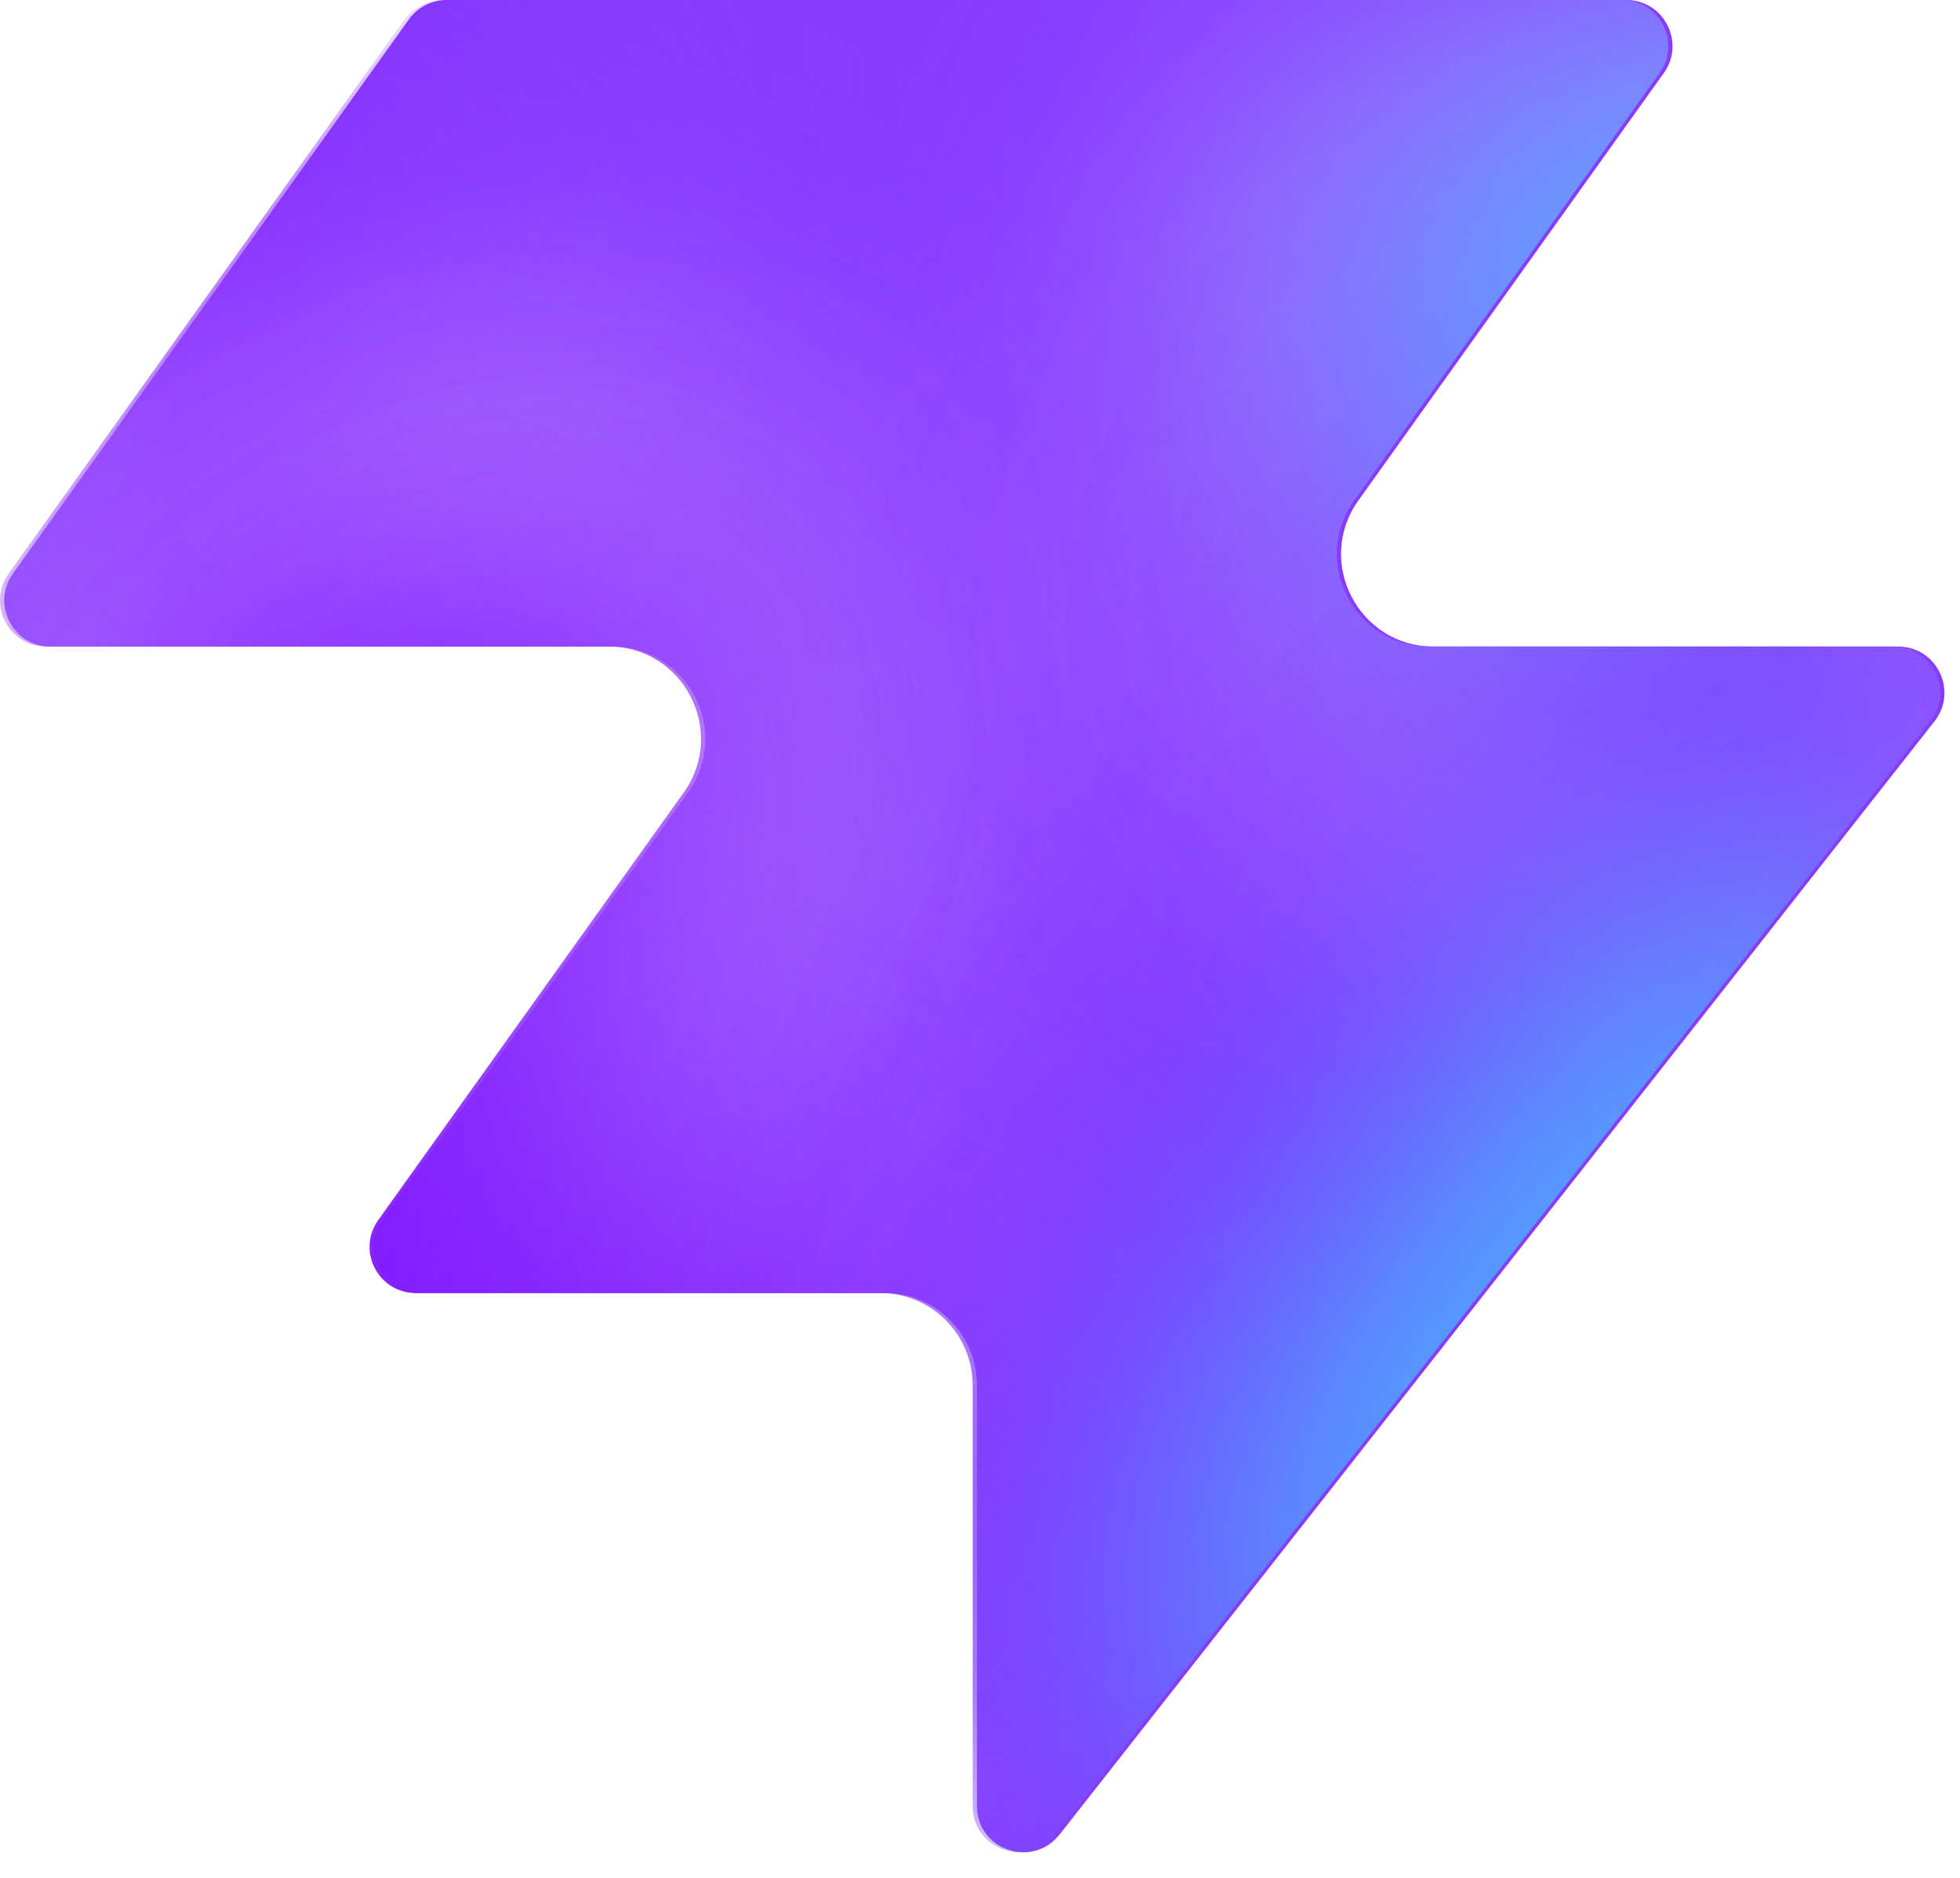
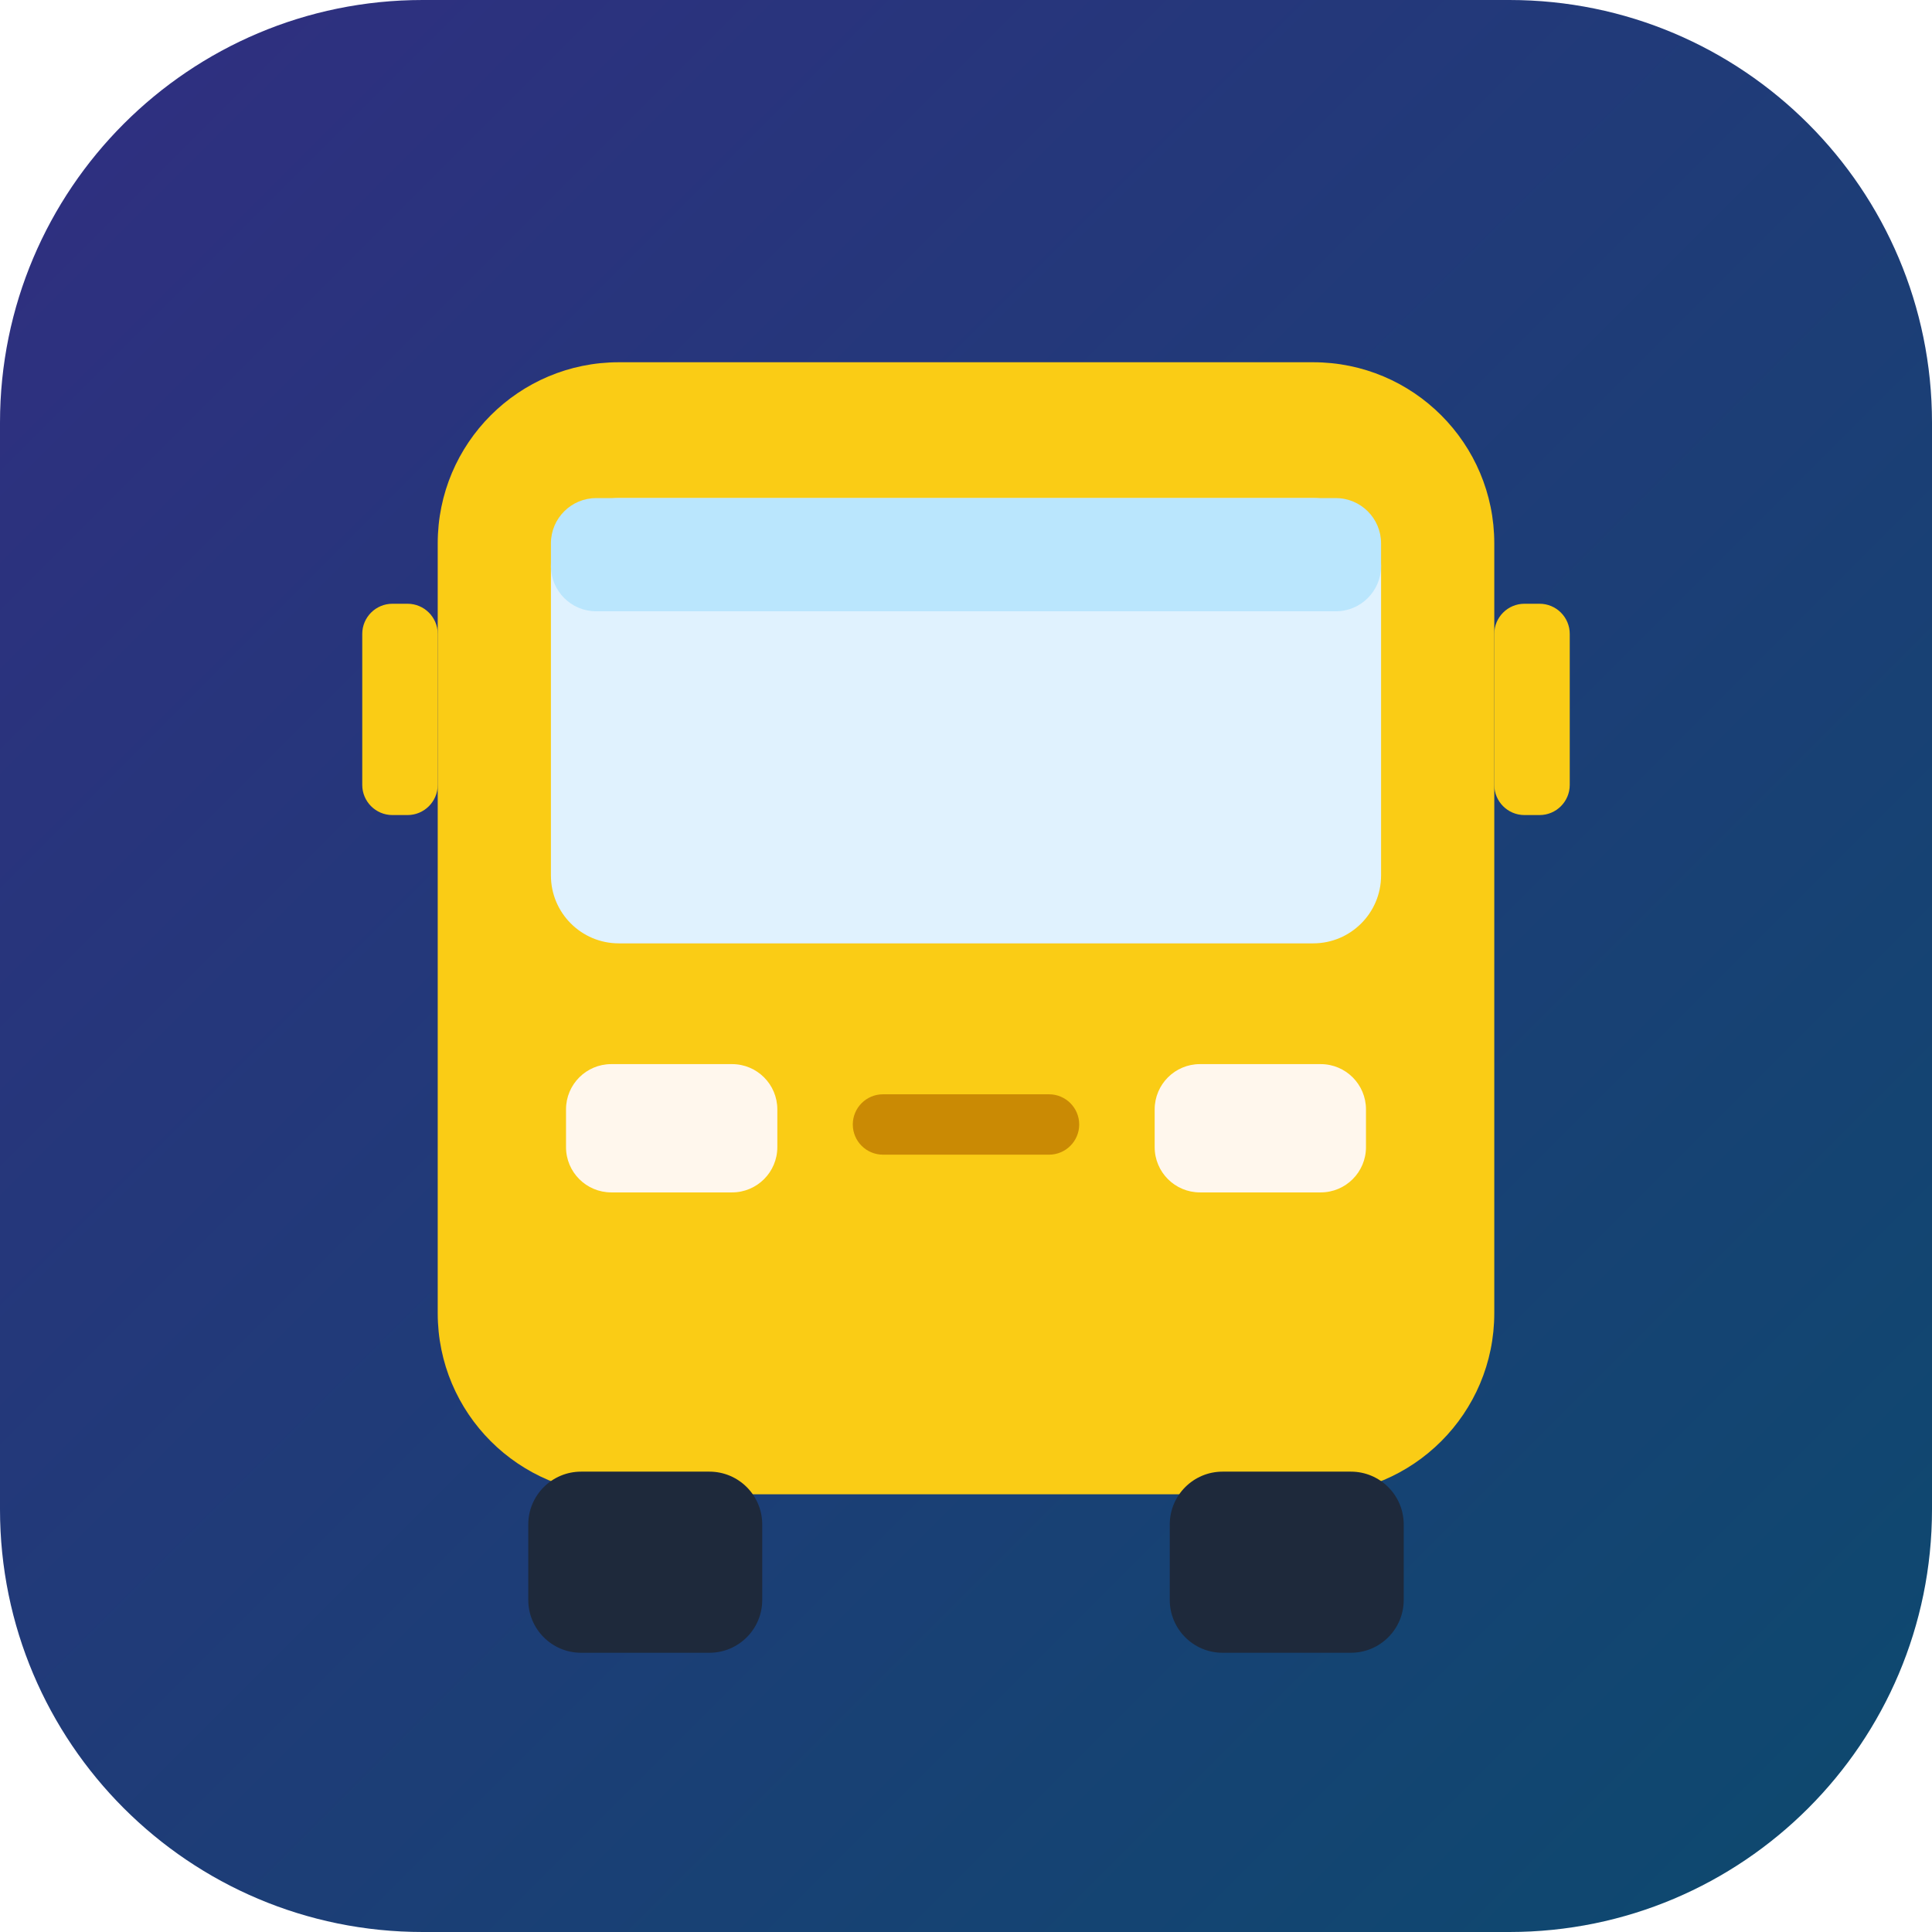
- <svg xmlns="http://www.w3.org/2000/svg" width="48" height="46" fill="none" viewBox="0 0 48 46">
-   <path fill="#863bff" d="M25.946 44.938c-.664.845-2.021.375-2.021-.698V33.937a2.26 2.26 0 0 0-2.262-2.262H10.287c-.92 0-1.456-1.04-.92-1.788l7.48-10.471c1.07-1.497 0-3.578-1.842-3.578H1.237c-.92 0-1.456-1.04-.92-1.788L10.013.474c.214-.297.556-.474.92-.474h28.894c.92 0 1.456 1.04.92 1.788l-7.48 10.471c-1.07 1.498 0 3.579 1.842 3.579h11.377c.943 0 1.473 1.088.89 1.83L25.947 44.94z" style="fill:#863bff;fill:color(display-p3 .525 .23 1);fill-opacity:1" />
-   <mask id="a" width="48" height="46" x="0" y="0" maskUnits="userSpaceOnUse" style="mask-type:alpha">
-     <path fill="#000" d="M25.842 44.938c-.664.844-2.021.375-2.021-.698V33.937a2.26 2.26 0 0 0-2.262-2.262H10.183c-.92 0-1.456-1.04-.92-1.788l7.48-10.471c1.07-1.498 0-3.579-1.842-3.579H1.133c-.92 0-1.456-1.04-.92-1.787L9.91.473c.214-.297.556-.474.92-.474h28.894c.92 0 1.456 1.04.92 1.788l-7.48 10.471c-1.07 1.498 0 3.578 1.842 3.578h11.377c.943 0 1.473 1.088.89 1.832L25.843 44.94z" style="fill:#000;fill-opacity:1" />
-   </mask>
-   <g mask="url(#a)">
-     <g filter="url(#b)">
-       <ellipse cx="5.508" cy="14.704" fill="#ede6ff" rx="5.508" ry="14.704" style="fill:#ede6ff;fill:color(display-p3 .927 .903 1);fill-opacity:1" transform="matrix(.00324 1 1 -.00324 -4.47 31.516)" />
-     </g>
-     <g filter="url(#c)">
-       <ellipse cx="10.399" cy="29.851" fill="#ede6ff" rx="10.399" ry="29.851" style="fill:#ede6ff;fill:color(display-p3 .927 .903 1);fill-opacity:1" transform="matrix(.00324 1 1 -.00324 -39.328 7.883)" />
-     </g>
-     <g filter="url(#d)">
-       <ellipse cx="5.508" cy="30.487" fill="#7e14ff" rx="5.508" ry="30.487" style="fill:#7e14ff;fill:color(display-p3 .492 .077 1);fill-opacity:1" transform="rotate(89.814 -25.913 -14.639)scale(1 -1)" />
-     </g>
-     <g filter="url(#e)">
-       <ellipse cx="5.508" cy="30.599" fill="#7e14ff" rx="5.508" ry="30.599" style="fill:#7e14ff;fill:color(display-p3 .492 .077 1);fill-opacity:1" transform="rotate(89.814 -32.644 -3.334)scale(1 -1)" />
-     </g>
-     <g filter="url(#f)">
-       <ellipse cx="5.508" cy="30.599" fill="#7e14ff" rx="5.508" ry="30.599" style="fill:#7e14ff;fill:color(display-p3 .492 .077 1);fill-opacity:1" transform="matrix(.00324 1 1 -.00324 -34.34 30.47)" />
-     </g>
-     <g filter="url(#g)">
-       <ellipse cx="14.072" cy="22.078" fill="#ede6ff" rx="14.072" ry="22.078" style="fill:#ede6ff;fill:color(display-p3 .927 .903 1);fill-opacity:1" transform="rotate(93.35 24.506 48.493)scale(-1 1)" />
-     </g>
-     <g filter="url(#h)">
-       <ellipse cx="3.47" cy="21.501" fill="#7e14ff" rx="3.47" ry="21.501" style="fill:#7e14ff;fill:color(display-p3 .492 .077 1);fill-opacity:1" transform="rotate(89.009 28.708 47.59)scale(-1 1)" />
-     </g>
-     <g filter="url(#i)">
-       <ellipse cx="3.47" cy="21.501" fill="#7e14ff" rx="3.47" ry="21.501" style="fill:#7e14ff;fill:color(display-p3 .492 .077 1);fill-opacity:1" transform="rotate(89.009 28.708 47.59)scale(-1 1)" />
-     </g>
-     <g filter="url(#j)">
-       <ellipse cx=".387" cy="8.972" fill="#7e14ff" rx="4.407" ry="29.108" style="fill:#7e14ff;fill:color(display-p3 .492 .077 1);fill-opacity:1" transform="rotate(39.51 .387 8.972)" />
-     </g>
-     <g filter="url(#k)">
-       <ellipse cx="47.523" cy="-6.092" fill="#7e14ff" rx="4.407" ry="29.108" style="fill:#7e14ff;fill:color(display-p3 .492 .077 1);fill-opacity:1" transform="rotate(37.892 47.523 -6.092)" />
-     </g>
-     <g filter="url(#l)">
-       <ellipse cx="41.412" cy="6.333" fill="#47bfff" rx="5.971" ry="9.665" style="fill:#47bfff;fill:color(display-p3 .28 .748 1);fill-opacity:1" transform="rotate(37.892 41.412 6.333)" />
-     </g>
-     <g filter="url(#m)">
-       <ellipse cx="-1.879" cy="38.332" fill="#7e14ff" rx="4.407" ry="29.108" style="fill:#7e14ff;fill:color(display-p3 .492 .077 1);fill-opacity:1" transform="rotate(37.892 -1.88 38.332)" />
-     </g>
-     <g filter="url(#n)">
-       <ellipse cx="-1.879" cy="38.332" fill="#7e14ff" rx="4.407" ry="29.108" style="fill:#7e14ff;fill:color(display-p3 .492 .077 1);fill-opacity:1" transform="rotate(37.892 -1.88 38.332)" />
-     </g>
-     <g filter="url(#o)">
-       <ellipse cx="35.651" cy="29.907" fill="#7e14ff" rx="4.407" ry="29.108" style="fill:#7e14ff;fill:color(display-p3 .492 .077 1);fill-opacity:1" transform="rotate(37.892 35.651 29.907)" />
-     </g>
-     <g filter="url(#p)">
-       <ellipse cx="38.418" cy="32.4" fill="#47bfff" rx="5.971" ry="15.297" style="fill:#47bfff;fill:color(display-p3 .28 .748 1);fill-opacity:1" transform="rotate(37.892 38.418 32.4)" />
-     </g>
-   </g>
+ <svg xmlns="http://www.w3.org/2000/svg" viewBox="0 0 512 512">
  <defs>
-     <filter id="b" width="60.045" height="41.654" x="-19.77" y="16.149" color-interpolation-filters="sRGB" filterUnits="userSpaceOnUse">
-       <feFlood flood-opacity="0" result="BackgroundImageFix" />
-       <feBlend in="SourceGraphic" in2="BackgroundImageFix" result="shape" />
-       <feGaussianBlur result="effect1_foregroundBlur_2002_17158" stdDeviation="7.659" />
-     </filter>
-     <filter id="c" width="90.34" height="51.437" x="-54.613" y="-7.533" color-interpolation-filters="sRGB" filterUnits="userSpaceOnUse">
-       <feFlood flood-opacity="0" result="BackgroundImageFix" />
-       <feBlend in="SourceGraphic" in2="BackgroundImageFix" result="shape" />
-       <feGaussianBlur result="effect1_foregroundBlur_2002_17158" stdDeviation="7.659" />
-     </filter>
-     <filter id="d" width="79.355" height="29.4" x="-49.64" y="2.03" color-interpolation-filters="sRGB" filterUnits="userSpaceOnUse">
-       <feFlood flood-opacity="0" result="BackgroundImageFix" />
-       <feBlend in="SourceGraphic" in2="BackgroundImageFix" result="shape" />
-       <feGaussianBlur result="effect1_foregroundBlur_2002_17158" stdDeviation="4.596" />
-     </filter>
-     <filter id="e" width="79.579" height="29.4" x="-45.045" y="20.029" color-interpolation-filters="sRGB" filterUnits="userSpaceOnUse">
-       <feFlood flood-opacity="0" result="BackgroundImageFix" />
-       <feBlend in="SourceGraphic" in2="BackgroundImageFix" result="shape" />
-       <feGaussianBlur result="effect1_foregroundBlur_2002_17158" stdDeviation="4.596" />
-     </filter>
-     <filter id="f" width="79.579" height="29.4" x="-43.513" y="21.178" color-interpolation-filters="sRGB" filterUnits="userSpaceOnUse">
-       <feFlood flood-opacity="0" result="BackgroundImageFix" />
-       <feBlend in="SourceGraphic" in2="BackgroundImageFix" result="shape" />
-       <feGaussianBlur result="effect1_foregroundBlur_2002_17158" stdDeviation="4.596" />
-     </filter>
-     <filter id="g" width="74.749" height="58.852" x="15.756" y="-17.901" color-interpolation-filters="sRGB" filterUnits="userSpaceOnUse">
-       <feFlood flood-opacity="0" result="BackgroundImageFix" />
-       <feBlend in="SourceGraphic" in2="BackgroundImageFix" result="shape" />
-       <feGaussianBlur result="effect1_foregroundBlur_2002_17158" stdDeviation="7.659" />
-     </filter>
-     <filter id="h" width="61.377" height="25.362" x="23.548" y="2.284" color-interpolation-filters="sRGB" filterUnits="userSpaceOnUse">
-       <feFlood flood-opacity="0" result="BackgroundImageFix" />
-       <feBlend in="SourceGraphic" in2="BackgroundImageFix" result="shape" />
-       <feGaussianBlur result="effect1_foregroundBlur_2002_17158" stdDeviation="4.596" />
-     </filter>
-     <filter id="i" width="61.377" height="25.362" x="23.548" y="2.284" color-interpolation-filters="sRGB" filterUnits="userSpaceOnUse">
-       <feFlood flood-opacity="0" result="BackgroundImageFix" />
-       <feBlend in="SourceGraphic" in2="BackgroundImageFix" result="shape" />
-       <feGaussianBlur result="effect1_foregroundBlur_2002_17158" stdDeviation="4.596" />
-     </filter>
-     <filter id="j" width="56.045" height="63.649" x="-27.636" y="-22.853" color-interpolation-filters="sRGB" filterUnits="userSpaceOnUse">
-       <feFlood flood-opacity="0" result="BackgroundImageFix" />
-       <feBlend in="SourceGraphic" in2="BackgroundImageFix" result="shape" />
-       <feGaussianBlur result="effect1_foregroundBlur_2002_17158" stdDeviation="4.596" />
-     </filter>
-     <filter id="k" width="54.814" height="64.646" x="20.116" y="-38.415" color-interpolation-filters="sRGB" filterUnits="userSpaceOnUse">
-       <feFlood flood-opacity="0" result="BackgroundImageFix" />
-       <feBlend in="SourceGraphic" in2="BackgroundImageFix" result="shape" />
-       <feGaussianBlur result="effect1_foregroundBlur_2002_17158" stdDeviation="4.596" />
-     </filter>
-     <filter id="l" width="33.541" height="35.313" x="24.641" y="-11.323" color-interpolation-filters="sRGB" filterUnits="userSpaceOnUse">
-       <feFlood flood-opacity="0" result="BackgroundImageFix" />
-       <feBlend in="SourceGraphic" in2="BackgroundImageFix" result="shape" />
-       <feGaussianBlur result="effect1_foregroundBlur_2002_17158" stdDeviation="4.596" />
-     </filter>
-     <filter id="m" width="54.814" height="64.646" x="-29.286" y="6.009" color-interpolation-filters="sRGB" filterUnits="userSpaceOnUse">
-       <feFlood flood-opacity="0" result="BackgroundImageFix" />
-       <feBlend in="SourceGraphic" in2="BackgroundImageFix" result="shape" />
-       <feGaussianBlur result="effect1_foregroundBlur_2002_17158" stdDeviation="4.596" />
-     </filter>
-     <filter id="n" width="54.814" height="64.646" x="-29.286" y="6.009" color-interpolation-filters="sRGB" filterUnits="userSpaceOnUse">
-       <feFlood flood-opacity="0" result="BackgroundImageFix" />
-       <feBlend in="SourceGraphic" in2="BackgroundImageFix" result="shape" />
-       <feGaussianBlur result="effect1_foregroundBlur_2002_17158" stdDeviation="4.596" />
-     </filter>
-     <filter id="o" width="54.814" height="64.646" x="8.244" y="-2.416" color-interpolation-filters="sRGB" filterUnits="userSpaceOnUse">
-       <feFlood flood-opacity="0" result="BackgroundImageFix" />
-       <feBlend in="SourceGraphic" in2="BackgroundImageFix" result="shape" />
-       <feGaussianBlur result="effect1_foregroundBlur_2002_17158" stdDeviation="4.596" />
-     </filter>
-     <filter id="p" width="39.409" height="43.623" x="18.713" y="10.588" color-interpolation-filters="sRGB" filterUnits="userSpaceOnUse">
-       <feFlood flood-opacity="0" result="BackgroundImageFix" />
-       <feBlend in="SourceGraphic" in2="BackgroundImageFix" result="shape" />
-       <feGaussianBlur result="effect1_foregroundBlur_2002_17158" stdDeviation="4.596" />
-     </filter>
+     <linearGradient id="bg" x1="0" y1="0" x2="1" y2="1">
+       <stop offset="0" stop-color="#312e81" />
+       <stop offset="1" stop-color="#0c4a6e" />
+     </linearGradient>
  </defs>
+   <rect width="512" height="512" rx="112" fill="url(#bg)" />
+   <rect x="116" y="96" width="280" height="300" rx="48" fill="#facc15" />
+   <rect x="146" y="132" width="220" height="118" rx="18" fill="#e0f2fe" />
+   <rect x="146" y="132" width="220" height="30" rx="12" fill="#bae6fd" />
+   <rect x="150" y="282" width="56" height="34" rx="12" fill="#fff7ed" />
+   <rect x="306" y="282" width="56" height="34" rx="12" fill="#fff7ed" />
+   <rect x="226" y="290" width="60" height="16" rx="8" fill="#ca8a04" />
+   <rect x="140" y="390" width="62" height="48" rx="14" fill="#1e293b" />
+   <rect x="310" y="390" width="62" height="48" rx="14" fill="#1e293b" />
+   <rect x="96" y="160" width="20" height="56" rx="8" fill="#facc15" />
+   <rect x="396" y="160" width="20" height="56" rx="8" fill="#facc15" />
</svg>
